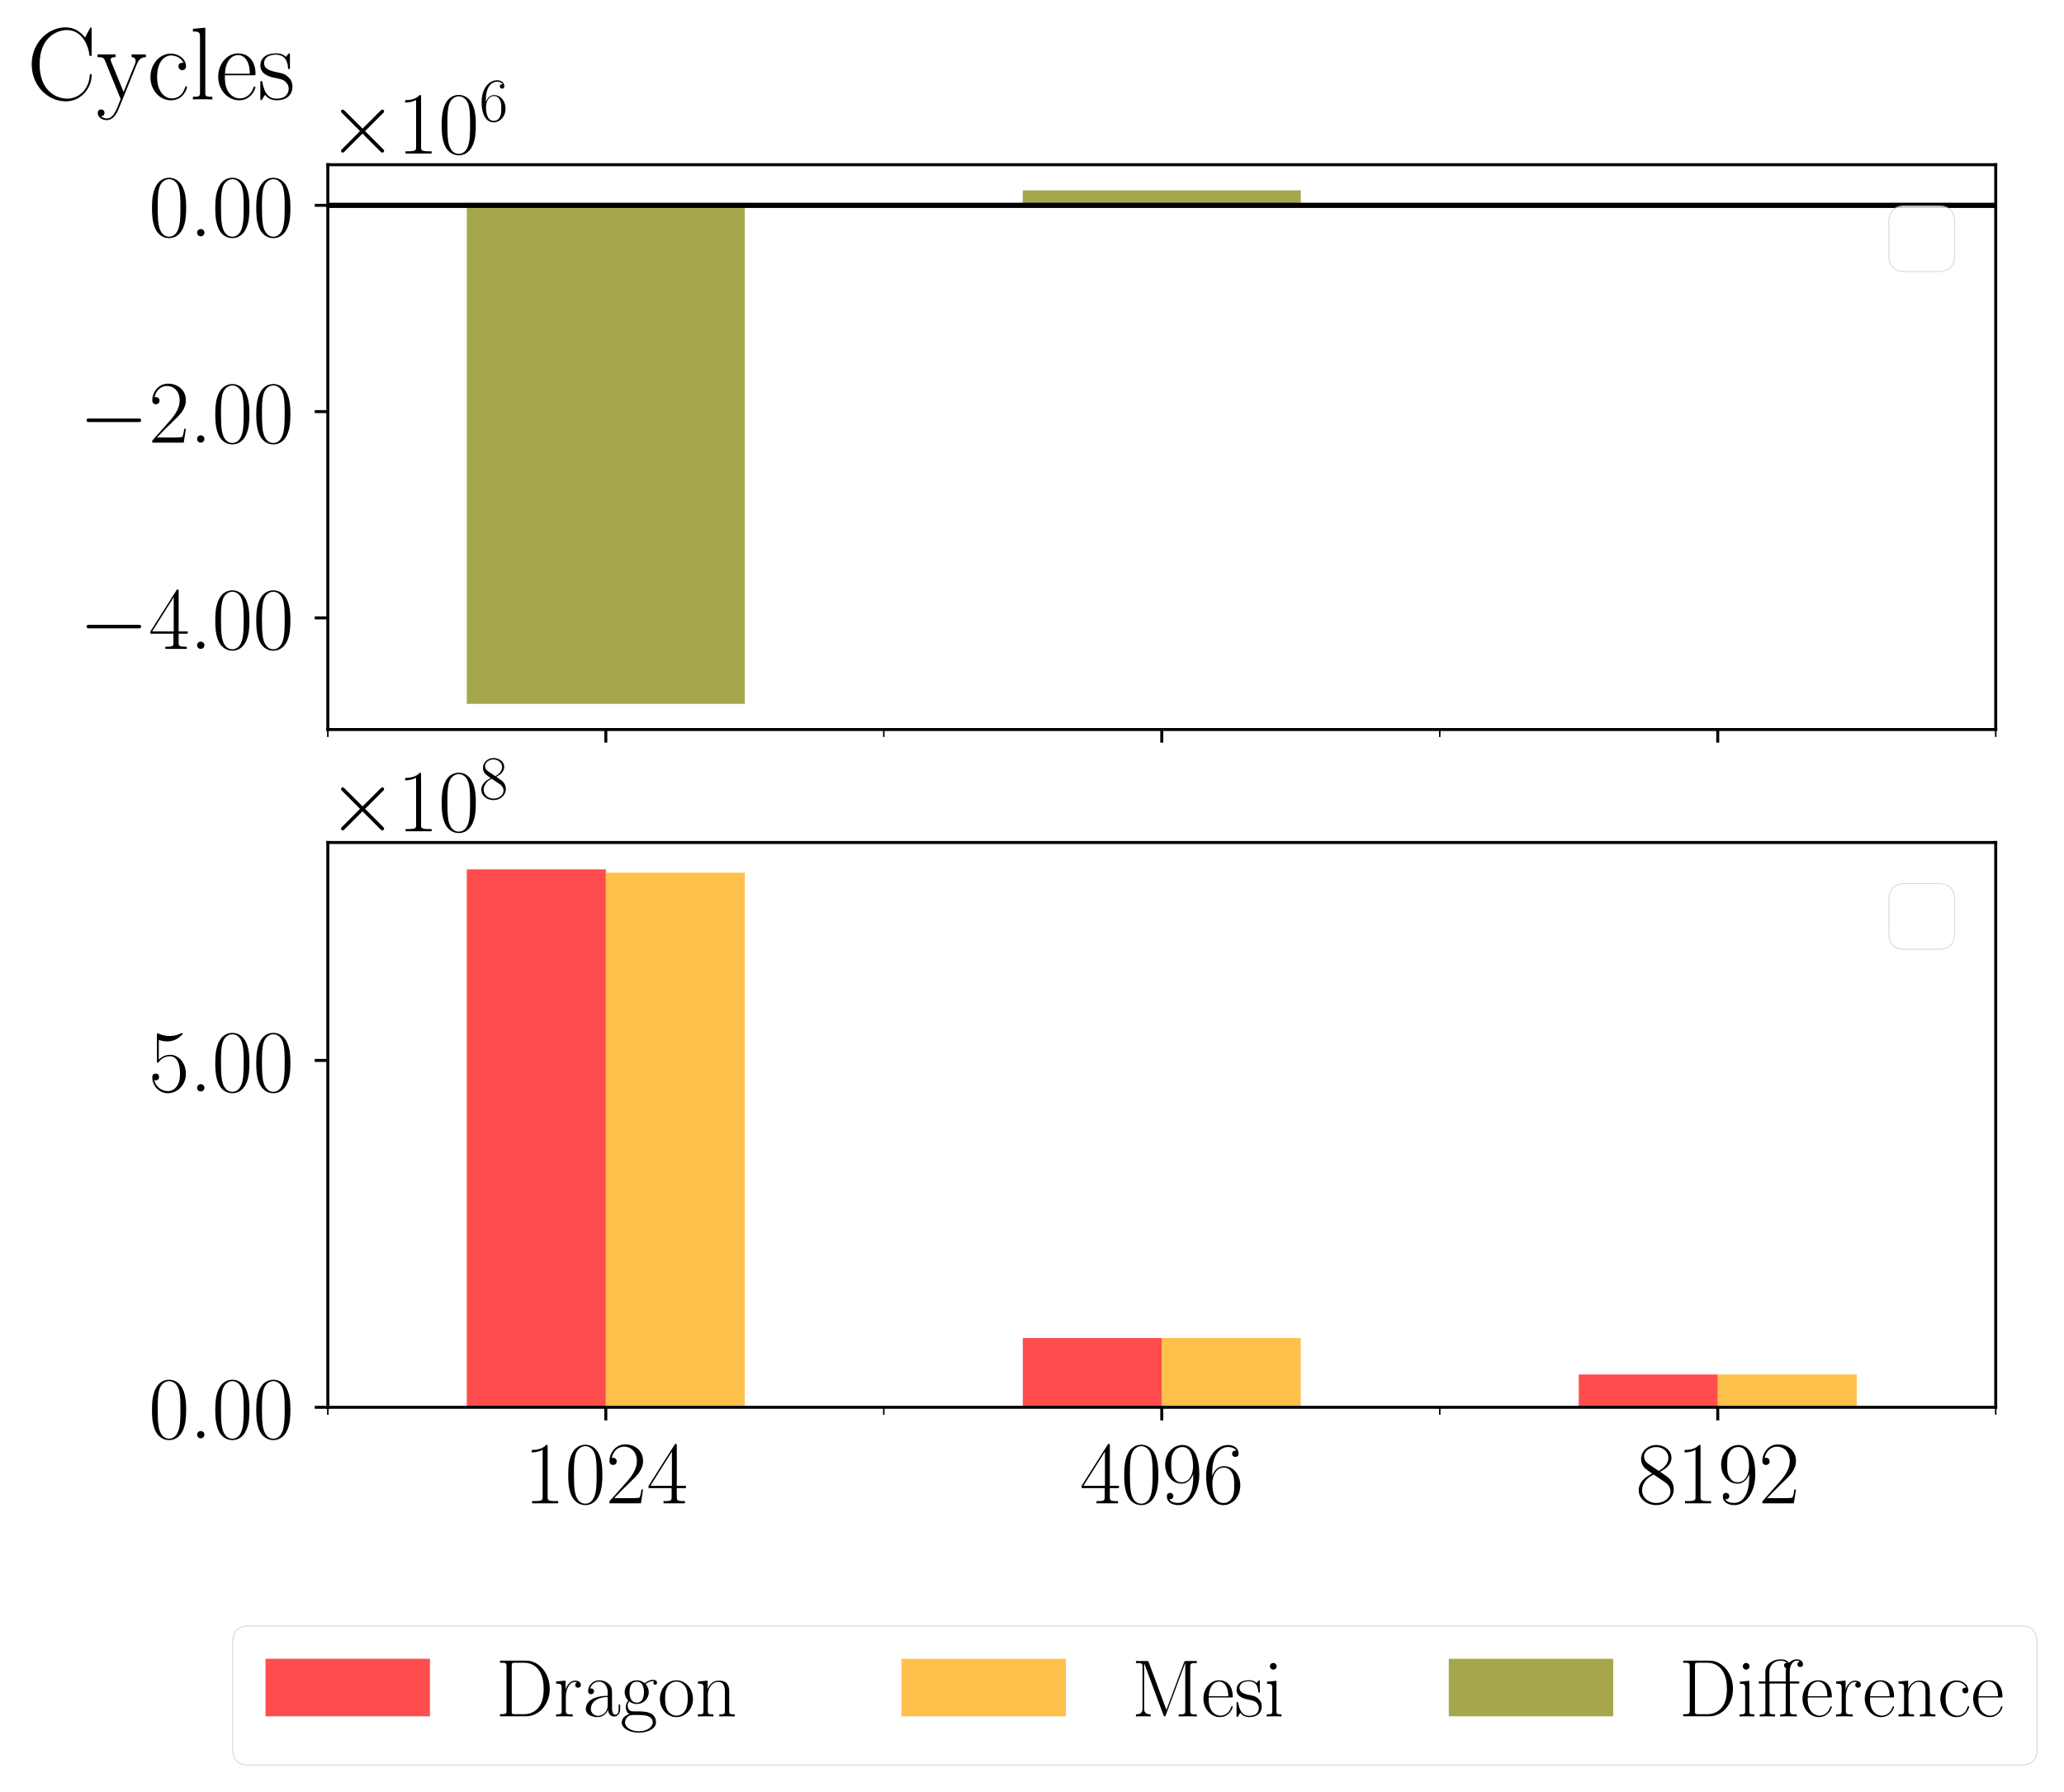
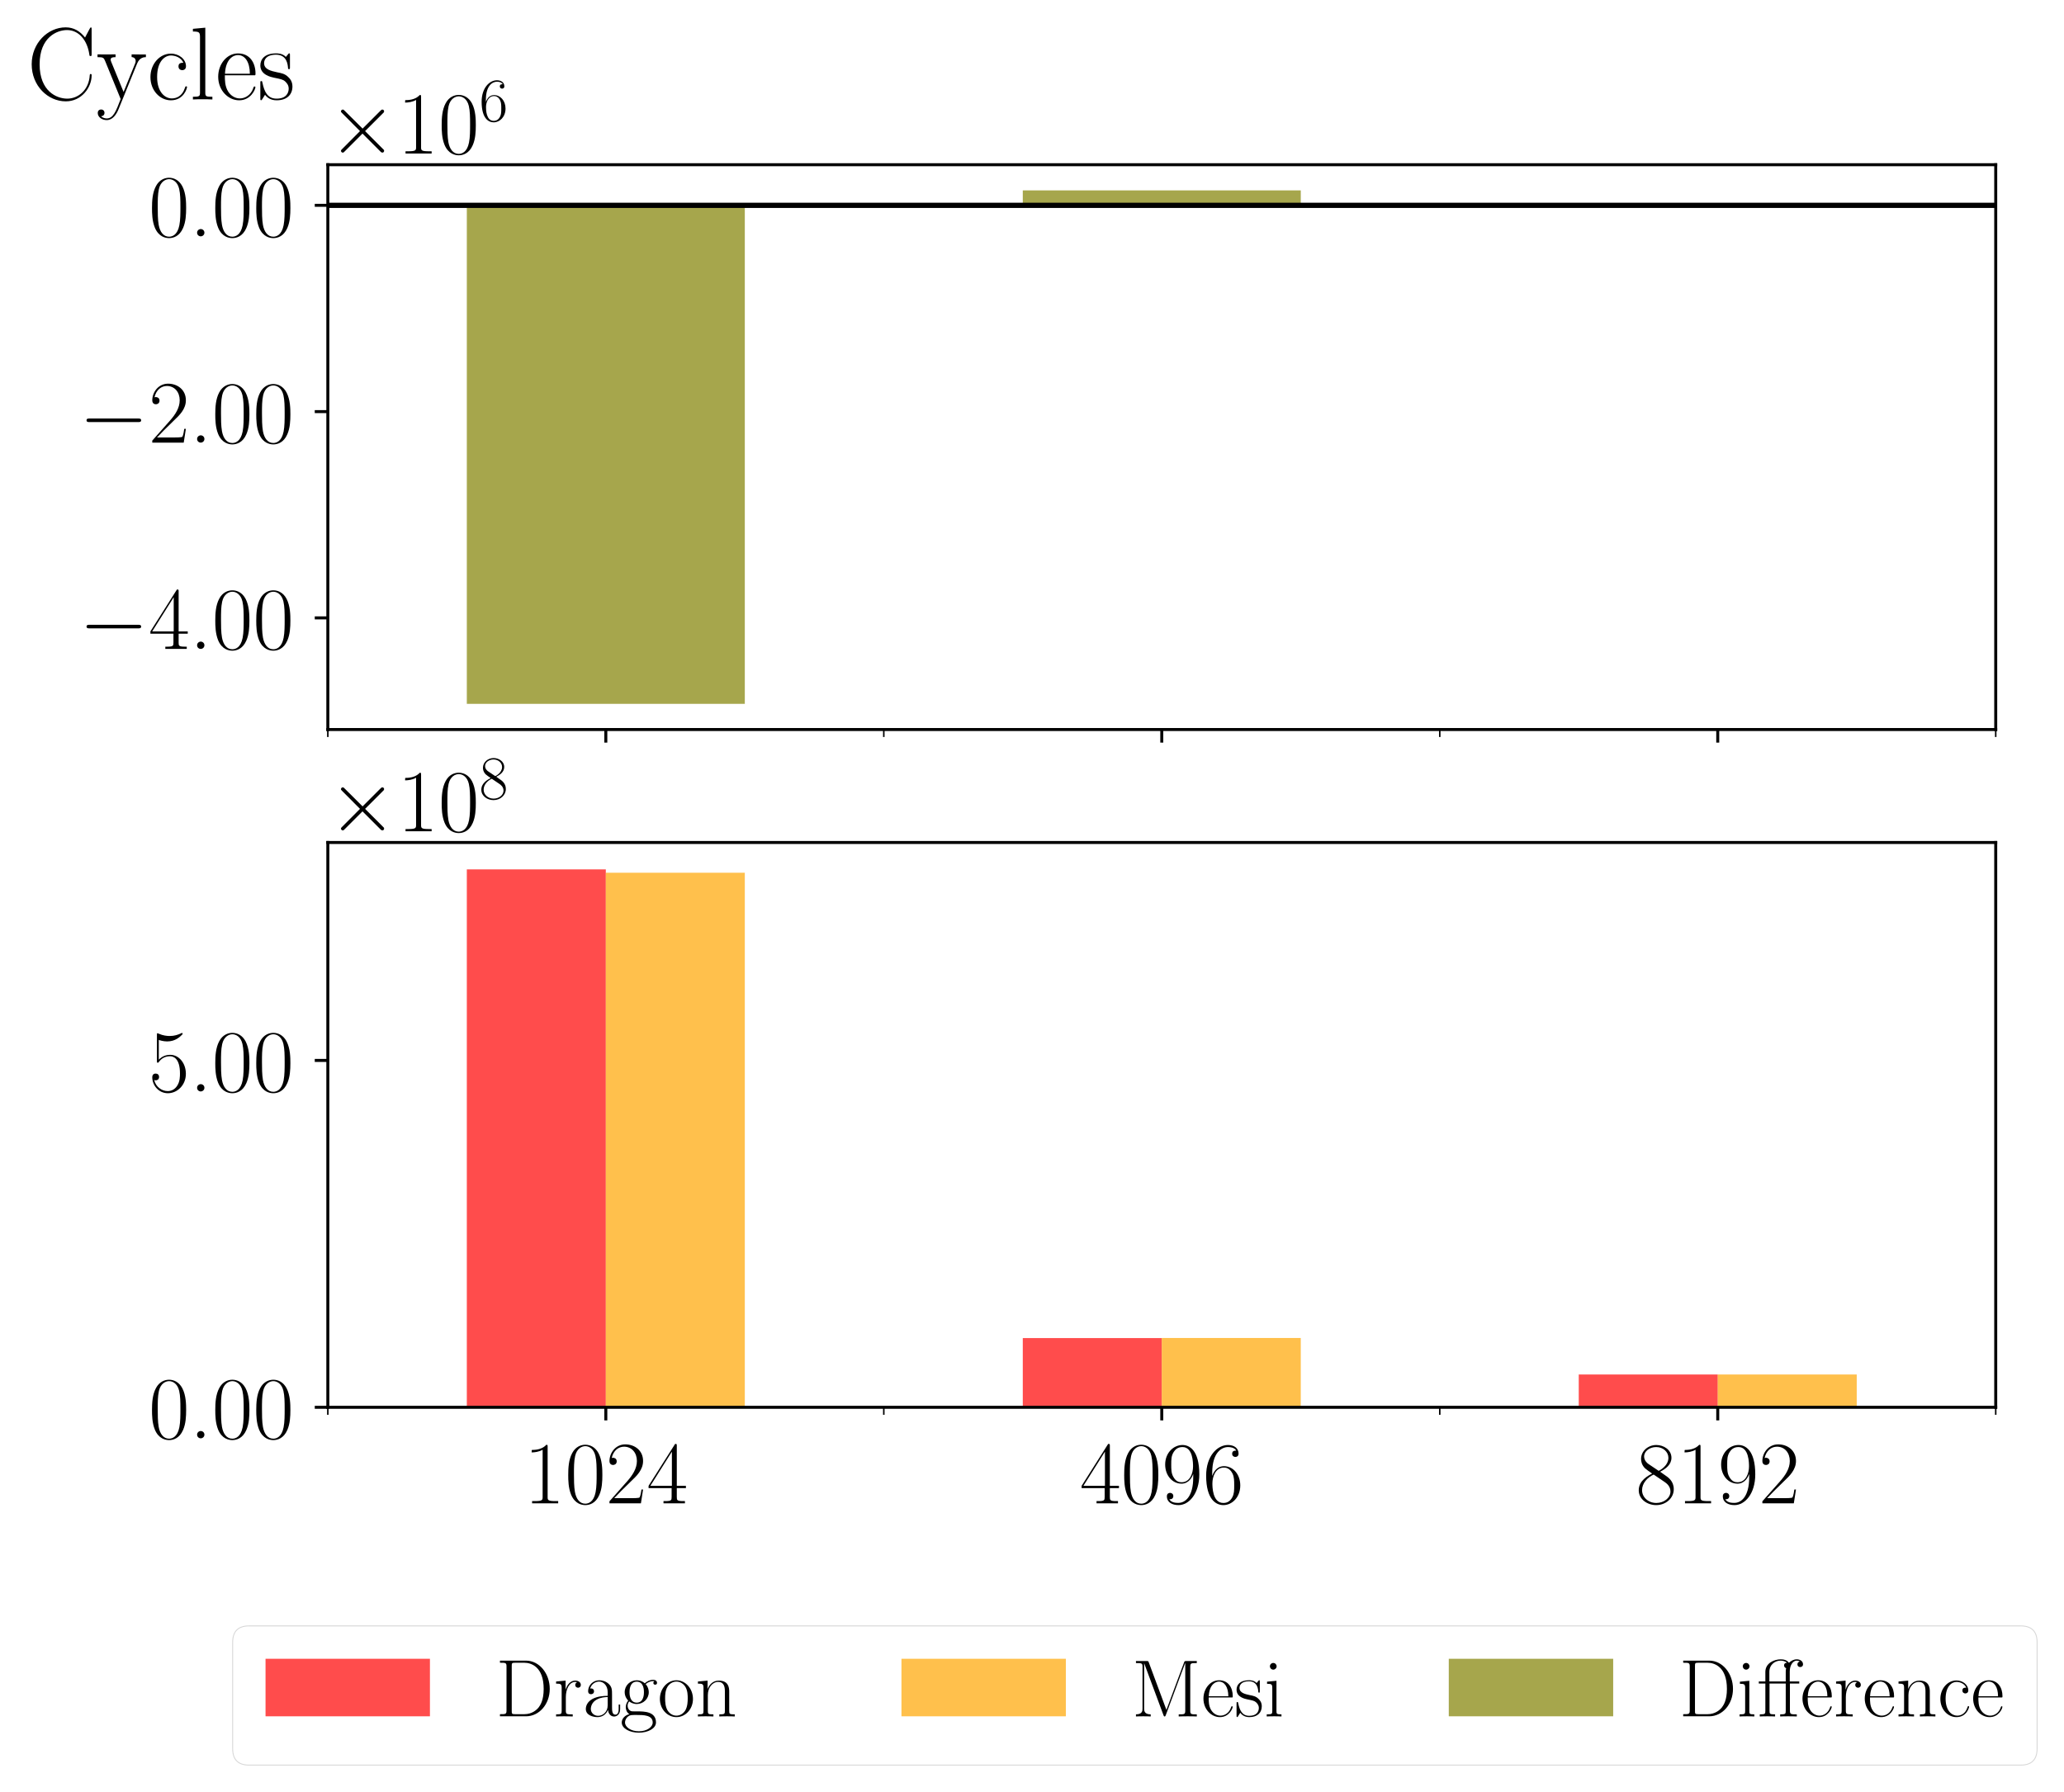
<svg xmlns="http://www.w3.org/2000/svg" xmlns:xlink="http://www.w3.org/1999/xlink" width="552.416pt" height="479.717pt" viewBox="0 0 552.416 479.717" version="1.1">
  <defs>
    <style type="text/css">*{stroke-linejoin: round; stroke-linecap: butt}</style>
  </defs>
  <g id="figure_1">
    <g id="patch_1">
      <path d="M 0 479.717  L 552.416 479.717  L 552.416 0  L 0 0  z " style="fill: #ffffff" />
    </g>
    <g id="axes_1">
      <g id="patch_2">
        <path d="M 87.743 195.294  L 534.143 195.294  L 534.143 44.094  L 87.743 44.094  z " style="fill: #ffffff" />
      </g>
      <g id="patch_3">
-         <path d="M 124.943 54.964  L 199.343 54.964  L 199.343 188.421  L 124.943 188.421  z " clip-path="url(#p8223599c73)" style="fill: #808000; opacity: 0.7" />
+         <path d="M 124.943 54.964  L 199.343 54.964  L 199.343 188.421  L 124.943 188.421  z " clip-path="url(#p6f00e08d70)" style="fill: #808000; opacity: 0.7" />
      </g>
      <g id="patch_4">
-         <path d="M 273.743 54.964  L 348.143 54.964  L 348.143 50.966  L 273.743 50.966  z " clip-path="url(#p8223599c73)" style="fill: #808000; opacity: 0.7" />
+         <path d="M 273.743 54.964  L 348.143 54.964  L 348.143 50.966  L 273.743 50.966  z " clip-path="url(#p6f00e08d70)" style="fill: #808000; opacity: 0.7" />
      </g>
      <g id="patch_5">
-         <path d="M 422.543 54.964  L 496.943 54.964  L 496.943 55.117  L 422.543 55.117  z " clip-path="url(#p8223599c73)" style="fill: #808000; opacity: 0.7" />
+         <path d="M 422.543 54.964  L 496.943 54.964  L 496.943 55.117  L 422.543 55.117  z " clip-path="url(#p6f00e08d70)" style="fill: #808000; opacity: 0.7" />
      </g>
      <g id="matplotlib.axis_1">
        <g id="xtick_1">
          <g id="line2d_1">
            <defs>
-               <path id="m3041c47180" d="M 0 0  L 0 3.5  " style="stroke: #000000; stroke-width: 0.8" />
+               <path id="me4ddd96615" d="M 0 0  L 0 3.5  " style="stroke: #000000; stroke-width: 0.8" />
            </defs>
            <g>
-               <use xlink:href="#m3041c47180" x="162.143" y="195.294" style="stroke: #000000; stroke-width: 0.8" />
+               <use xlink:href="#me4ddd96615" x="162.143" y="195.294" style="stroke: #000000; stroke-width: 0.8" />
            </g>
          </g>
        </g>
        <g id="xtick_2">
          <g id="line2d_2">
            <g>
-               <use xlink:href="#m3041c47180" x="310.943" y="195.294" style="stroke: #000000; stroke-width: 0.8" />
+               <use xlink:href="#me4ddd96615" x="310.943" y="195.294" style="stroke: #000000; stroke-width: 0.8" />
            </g>
          </g>
        </g>
        <g id="xtick_3">
          <g id="line2d_3">
            <g>
-               <use xlink:href="#m3041c47180" x="459.743" y="195.294" style="stroke: #000000; stroke-width: 0.8" />
+               <use xlink:href="#me4ddd96615" x="459.743" y="195.294" style="stroke: #000000; stroke-width: 0.8" />
            </g>
          </g>
        </g>
        <g id="xtick_4">
          <g id="line2d_4">
            <defs>
-               <path id="mb3e1fb5944" d="M 0 0  L 0 2  " style="stroke: #000000; stroke-width: 0.4" />
+               <path id="ma20919bba3" d="M 0 0  L 0 2  " style="stroke: #000000; stroke-width: 0.4" />
            </defs>
            <g>
-               <use xlink:href="#mb3e1fb5944" x="87.743" y="195.294" style="stroke: #000000; stroke-width: 0.4" />
+               <use xlink:href="#ma20919bba3" x="87.743" y="195.294" style="stroke: #000000; stroke-width: 0.4" />
            </g>
          </g>
        </g>
        <g id="xtick_5">
          <g id="line2d_5">
            <g>
-               <use xlink:href="#mb3e1fb5944" x="236.543" y="195.294" style="stroke: #000000; stroke-width: 0.4" />
+               <use xlink:href="#ma20919bba3" x="236.543" y="195.294" style="stroke: #000000; stroke-width: 0.4" />
            </g>
          </g>
        </g>
        <g id="xtick_6">
          <g id="line2d_6">
            <g>
-               <use xlink:href="#mb3e1fb5944" x="385.343" y="195.294" style="stroke: #000000; stroke-width: 0.4" />
+               <use xlink:href="#ma20919bba3" x="385.343" y="195.294" style="stroke: #000000; stroke-width: 0.4" />
            </g>
          </g>
        </g>
        <g id="xtick_7">
          <g id="line2d_7">
            <g>
-               <use xlink:href="#mb3e1fb5944" x="534.143" y="195.294" style="stroke: #000000; stroke-width: 0.4" />
+               <use xlink:href="#ma20919bba3" x="534.143" y="195.294" style="stroke: #000000; stroke-width: 0.4" />
            </g>
          </g>
        </g>
      </g>
      <g id="matplotlib.axis_2">
        <g id="ytick_1">
          <g id="line2d_8">
            <defs>
-               <path id="m52b82f0188" d="M 0 0  L -3.5 0  " style="stroke: #000000; stroke-width: 0.8" />
+               <path id="m682f1c657f" d="M 0 0  L -3.5 0  " style="stroke: #000000; stroke-width: 0.8" />
            </defs>
            <g>
-               <use xlink:href="#m52b82f0188" x="87.743" y="165.41" style="stroke: #000000; stroke-width: 0.8" />
+               <use xlink:href="#m682f1c657f" x="87.743" y="165.41" style="stroke: #000000; stroke-width: 0.8" />
            </g>
          </g>
          <g id="text_1">
            <g transform="translate(21.17931 173.7125)scale(0.24 -0.24)">
              <defs>
                <path id="CMSY10-0" d="M 4218 1472  C 4326 1472 4442 1472 4442 1600  C 4442 1728 4326 1728 4218 1728  L 755 1728  C 646 1728 531 1728 531 1600  C 531 1472 646 1472 755 1472  L 4218 1472  z " transform="scale(0.015625)" />
                <path id="CMR17-34" d="M 2150 4122  C 2150 4256 2144 4256 2029 4256  L 128 1254  L 128 1088  L 1779 1088  L 1779 457  C 1779 224 1766 160 1318 160  L 1197 160  L 1197 0  C 1402 0 1747 0 1965 0  C 2182 0 2528 0 2733 0  L 2733 160  L 2611 160  C 2163 160 2150 224 2150 457  L 2150 1088  L 2803 1088  L 2803 1254  L 2150 1254  L 2150 4122  z M 1798 3703  L 1798 1254  L 256 1254  L 1798 3703  z " transform="scale(0.015625)" />
                <path id="CMR17-2e" d="M 1062 261  C 1062 420 934 522 800 522  C 672 522 538 420 538 261  C 538 102 666 0 800 0  C 928 0 1062 102 1062 261  z " transform="scale(0.015625)" />
                <path id="CMR17-30" d="M 2688 2025  C 2688 2416 2682 3080 2413 3591  C 2176 4039 1798 4198 1466 4198  C 1158 4198 768 4058 525 3597  C 269 3118 243 2524 243 2025  C 243 1661 250 1106 448 619  C 723 -39 1216 -128 1466 -128  C 1760 -128 2208 -7 2470 600  C 2662 1042 2688 1559 2688 2025  z M 1466 -26  C 1056 -26 813 325 723 812  C 653 1188 653 1738 653 2096  C 653 2588 653 2997 736 3387  C 858 3929 1216 4096 1466 4096  C 1728 4096 2067 3923 2189 3400  C 2272 3036 2278 2607 2278 2096  C 2278 1680 2278 1169 2202 792  C 2067 95 1690 -26 1466 -26  z " transform="scale(0.015625)" />
              </defs>
              <use xlink:href="#CMSY10-0" transform="scale(0.996264)" />
              <use xlink:href="#CMR17-34" transform="translate(77.48747 0)scale(0.996264)" />
              <use xlink:href="#CMR17-2e" transform="translate(123.1779 0)scale(0.996264)" />
              <use xlink:href="#CMR17-30" transform="translate(148.049 0)scale(0.996264)" />
              <use xlink:href="#CMR17-30" transform="translate(193.7395 0)scale(0.996264)" />
            </g>
          </g>
        </g>
        <g id="ytick_2">
          <g id="line2d_9">
            <g>
-               <use xlink:href="#m52b82f0188" x="87.743" y="110.187" style="stroke: #000000; stroke-width: 0.8" />
+               <use xlink:href="#m682f1c657f" x="87.743" y="110.187" style="stroke: #000000; stroke-width: 0.8" />
            </g>
          </g>
          <g id="text_2">
            <g transform="translate(21.17931 118.4894)scale(0.24 -0.24)">
              <defs>
                <path id="CMR17-32" d="M 2669 989  L 2554 989  C 2490 536 2438 459 2413 420  C 2381 369 1920 369 1830 369  L 602 369  C 832 619 1280 1072 1824 1597  C 2214 1967 2669 2402 2669 3035  C 2669 3790 2067 4224 1395 4224  C 691 4224 262 3604 262 3030  C 262 2780 448 2748 525 2748  C 589 2748 781 2787 781 3010  C 781 3207 614 3264 525 3264  C 486 3264 448 3258 422 3245  C 544 3790 915 4058 1306 4058  C 1862 4058 2227 3617 2227 3035  C 2227 2479 1901 2000 1536 1584  L 262 146  L 262 0  L 2515 0  L 2669 989  z " transform="scale(0.015625)" />
              </defs>
              <use xlink:href="#CMSY10-0" transform="scale(0.996264)" />
              <use xlink:href="#CMR17-32" transform="translate(77.48747 0)scale(0.996264)" />
              <use xlink:href="#CMR17-2e" transform="translate(123.1779 0)scale(0.996264)" />
              <use xlink:href="#CMR17-30" transform="translate(148.049 0)scale(0.996264)" />
              <use xlink:href="#CMR17-30" transform="translate(193.7395 0)scale(0.996264)" />
            </g>
          </g>
        </g>
        <g id="ytick_3">
          <g id="line2d_10">
            <g>
-               <use xlink:href="#m52b82f0188" x="87.743" y="54.964" style="stroke: #000000; stroke-width: 0.8" />
+               <use xlink:href="#m682f1c657f" x="87.743" y="54.964" style="stroke: #000000; stroke-width: 0.8" />
            </g>
          </g>
          <g id="text_3">
            <g transform="translate(39.77631 63.26627)scale(0.24 -0.24)">
              <use xlink:href="#CMR17-30" transform="scale(0.996264)" />
              <use xlink:href="#CMR17-2e" transform="translate(45.69048 0)scale(0.996264)" />
              <use xlink:href="#CMR17-30" transform="translate(70.56154 0)scale(0.996264)" />
              <use xlink:href="#CMR17-30" transform="translate(116.252 0)scale(0.996264)" />
            </g>
          </g>
        </g>
        <g id="text_4">
          <g transform="translate(7.2 26.5718)scale(0.28 -0.28)">
            <defs>
              <path id="CMR17-43" d="M 3974 4289  C 3974 4403 3968 4410 3930 4410  C 3904 4410 3898 4403 3853 4327  L 3571 3792  C 3258 4187 2874 4416 2381 4416  C 1286 4416 294 3456 294 2148  C 294 826 1286 -128 2387 -128  C 3366 -128 3974 730 3974 1461  C 3974 1524 3974 1550 3917 1550  C 3866 1550 3866 1531 3859 1474  C 3808 585 3168 38 2477 38  C 1824 38 781 495 781 2147  C 781 3805 1843 4250 2464 4250  C 3187 4250 3712 3628 3834 2745  C 3846 2668 3846 2655 3904 2655  C 3974 2655 3974 2668 3974 2783  L 3974 4289  z " transform="scale(0.015625)" />
              <path id="CMR17-79" d="M 2496 2197  C 2656 2586 2944 2586 3034 2586  L 3034 2752  C 2912 2752 2752 2752 2630 2752  C 2496 2752 2285 2752 2157 2758  L 2157 2592  C 2400 2573 2406 2394 2406 2343  C 2406 2280 2394 2248 2362 2171  L 1664 449  L 902 2306  C 870 2382 870 2426 870 2433  C 870 2573 1018 2586 1171 2586  L 1171 2758  C 1018 2752 742 2752 582 2752  C 410 2752 205 2752 64 2758  L 64 2586  C 410 2586 448 2554 531 2350  L 1485 15  C 1197 -738 1030 -1178 627 -1178  C 557 -1178 397 -1159 282 -1044  C 429 -1031 493 -942 493 -833  C 493 -725 416 -629 288 -629  C 147 -629 77 -725 77 -840  C 77 -1095 339 -1280 627 -1280  C 998 -1280 1229 -922 1357 -604  L 2496 2197  z " transform="scale(0.015625)" />
              <path id="CMR17-63" d="M 2234 2240  C 2112 2240 1933 2240 1933 2017  C 1933 1838 2080 1787 2163 1787  C 2208 1787 2394 1807 2394 2024  C 2394 2467 1958 2803 1466 2803  C 787 2803 211 2178 211 1363  C 211 516 813 -64 1466 -64  C 2259 -64 2458 677 2458 748  C 2458 774 2451 793 2406 793  C 2362 793 2355 787 2330 703  C 2163 180 1798 51 1523 51  C 1114 51 621 427 621 1369  C 621 2338 1094 2688 1472 2688  C 1722 2688 2093 2573 2234 2240  z " transform="scale(0.015625)" />
              <path id="CMR17-6c" d="M 979 4396  L 218 4326  L 218 4160  C 595 4160 653 4122 653 3817  L 653 426  C 653 184 627 153 218 153  L 218 -13  C 371 0 653 0 813 0  C 979 0 1261 0 1414 -13  L 1414 153  C 1005 153 979 178 979 426  L 979 4396  z " transform="scale(0.015625)" />
              <path id="CMR17-65" d="M 2438 1472  C 2464 1498 2464 1511 2464 1576  C 2464 2238 2118 2816 1389 2816  C 710 2816 173 2169 173 1383  C 173 551 781 -64 1459 -64  C 2176 -64 2458 607 2458 740  C 2458 784 2419 784 2406 784  C 2362 784 2355 771 2330 696  C 2189 265 1837 51 1504 51  C 1229 51 954 203 781 480  C 582 803 582 1176 582 1472  L 2438 1472  z M 589 1568  C 634 2505 1126 2714 1382 2714  C 1818 2714 2112 2297 2118 1568  L 589 1568  z " transform="scale(0.015625)" />
              <path id="CMR17-73" d="M 1978 2697  C 1978 2813 1971 2819 1933 2819  C 1907 2819 1901 2813 1824 2717  C 1805 2691 1747 2626 1728 2601  C 1523 2819 1235 2819 1126 2819  C 416 2819 160 2447 160 2076  C 160 1498 813 1365 998 1325  C 1402 1243 1542 1217 1677 1101  C 1760 1025 1901 884 1901 654  C 1901 384 1747 38 1158 38  C 602 38 403 460 288 1021  C 269 1110 269 1117 218 1117  C 166 1117 160 1110 160 983  L 160 63  C 160 -51 166 -58 205 -58  C 237 -58 243 -51 275 0  C 314 57 410 211 448 276  C 576 103 800 -64 1158 -64  C 1792 -64 2131 283 2131 784  C 2131 1112 1958 1285 1875 1362  C 1683 1561 1459 1606 1190 1657  C 838 1735 390 1825 390 2217  C 390 2383 480 2737 1126 2737  C 1811 2737 1850 2094 1862 1888  C 1869 1856 1901 1849 1920 1849  C 1978 1849 1978 1869 1978 1978  L 1978 2697  z " transform="scale(0.015625)" />
            </defs>
            <use xlink:href="#CMR17-43" transform="scale(0.996264)" />
            <use xlink:href="#CMR17-79" transform="translate(66.50988 0)scale(0.996264)" />
            <use xlink:href="#CMR17-63" transform="translate(114.8028 0)scale(0.996264)" />
            <use xlink:href="#CMR17-6c" transform="translate(155.2885 0)scale(0.996264)" />
            <use xlink:href="#CMR17-65" transform="translate(180.1595 0)scale(0.996264)" />
            <use xlink:href="#CMR17-73" transform="translate(220.6452 0)scale(0.996264)" />
          </g>
        </g>
        <g id="text_5">
          <g transform="translate(87.7425 41.09368)scale(0.24 -0.24)">
            <defs>
              <path id="CMSY10-2" d="M 2490 1785  L 1210 3059  C 1133 3136 1120 3148 1069 3148  C 1005 3148 941 3091 941 3020  C 941 2976 954 2963 1024 2892  L 2304 1606  L 1024 320  C 954 249 941 236 941 192  C 941 121 1005 64 1069 64  C 1120 64 1133 76 1210 153  L 2483 1427  L 3808 102  C 3821 96 3866 64 3904 64  C 3981 64 4032 121 4032 192  C 4032 204 4032 230 4013 262  C 4006 275 2989 1280 2669 1606  L 3840 2777  C 3872 2816 3968 2899 4000 2937  C 4006 2950 4032 2976 4032 3020  C 4032 3091 3981 3148 3904 3148  C 3853 3148 3827 3123 3757 3052  L 2490 1785  z " transform="scale(0.015625)" />
              <path id="CMR17-31" d="M 1702 4058  C 1702 4192 1696 4192 1606 4192  C 1357 3916 979 3827 621 3827  C 602 3827 570 3827 563 3808  C 557 3795 557 3782 557 3648  C 755 3648 1088 3686 1344 3839  L 1344 461  C 1344 236 1331 160 781 160  L 589 160  L 589 0  C 896 0 1216 0 1523 0  C 1830 0 2150 0 2458 0  L 2458 160  L 2266 160  C 1715 160 1702 230 1702 458  L 1702 4058  z " transform="scale(0.015625)" />
              <path id="CMR17-36" d="M 678 2176  C 678 3690 1395 4032 1811 4032  C 1946 4032 2272 4009 2400 3776  C 2298 3776 2106 3776 2106 3553  C 2106 3381 2246 3323 2336 3323  C 2394 3323 2566 3348 2566 3560  C 2566 3954 2246 4179 1805 4179  C 1043 4179 243 3390 243 1984  C 243 253 966 -128 1478 -128  C 2099 -128 2688 427 2688 1283  C 2688 2081 2170 2662 1517 2662  C 1126 2662 838 2407 678 1960  L 678 2176  z M 1478 25  C 691 25 691 1200 691 1436  C 691 1896 909 2560 1504 2560  C 1613 2560 1926 2560 2138 2120  C 2253 1870 2253 1609 2253 1289  C 2253 944 2253 690 2118 434  C 1978 171 1773 25 1478 25  z " transform="scale(0.015625)" />
            </defs>
            <use xlink:href="#CMSY10-2" transform="scale(0.996264)" />
            <use xlink:href="#CMR17-31" transform="translate(77.48747 0)scale(0.996264)" />
            <use xlink:href="#CMR17-30" transform="translate(123.1779 0)scale(0.996264)" />
            <use xlink:href="#CMR17-36" transform="translate(168.8684 36.15364)scale(0.697382)" />
          </g>
        </g>
      </g>
      <g id="line2d_11">
-         <path d="M 87.743 54.964  L 534.143 54.964  " clip-path="url(#p8223599c73)" style="fill: none; stroke: #000000; stroke-width: 1.4; stroke-linecap: square" />
+         <path d="M 87.743 54.964  L 534.143 54.964  " clip-path="url(#p6f00e08d70)" style="fill: none; stroke: #000000; stroke-width: 1.4; stroke-linecap: square" />
      </g>
      <g id="patch_6">
        <path d="M 87.743 195.294  L 87.743 44.094  " style="fill: none; stroke: #000000; stroke-width: 0.8; stroke-linejoin: miter; stroke-linecap: square" />
      </g>
      <g id="patch_7">
        <path d="M 534.143 195.294  L 534.143 44.094  " style="fill: none; stroke: #000000; stroke-width: 0.8; stroke-linejoin: miter; stroke-linecap: square" />
      </g>
      <g id="patch_8">
        <path d="M 87.743 195.294  L 534.143 195.294  " style="fill: none; stroke: #000000; stroke-width: 0.8; stroke-linejoin: miter; stroke-linecap: square" />
      </g>
      <g id="patch_9">
        <path d="M 87.743 44.094  L 534.143 44.094  " style="fill: none; stroke: #000000; stroke-width: 0.8; stroke-linejoin: miter; stroke-linecap: square" />
      </g>
-       <g id="legend_1">
-         <g id="patch_10">
-           <path d="M 509.943 72.694  L 518.743 72.694  Q 523.143 72.694 523.143 68.294  L 523.143 59.494  Q 523.143 55.094 518.743 55.094  L 509.943 55.094  Q 505.543 55.094 505.543 59.494  L 505.543 68.294  Q 505.543 72.694 509.943 72.694  z " style="fill: #ffffff; opacity: 0.8; stroke: #cccccc; stroke-width: 0.24; stroke-linejoin: miter" />
-         </g>
-       </g>
    </g>
    <g id="axes_2">
+       <g id="patch_10">
+         <path d="M 87.743 376.734  L 534.143 376.734  L 534.143 225.534  L 87.743 225.534  z " style="fill: #ffffff" />
+       </g>
      <g id="patch_11">
-         <path d="M 87.743 376.734  L 534.143 376.734  L 534.143 225.534  L 87.743 225.534  z " style="fill: #ffffff" />
+         <path d="M 124.943 376.734  L 162.143 376.734  L 162.143 232.734  L 124.943 232.734  z " clip-path="url(#paaf66110a7)" style="fill: #ff0000; opacity: 0.7" />
      </g>
      <g id="patch_12">
-         <path d="M 124.943 376.734  L 162.143 376.734  L 162.143 232.734  L 124.943 232.734  z " clip-path="url(#p48bf377560)" style="fill: #ff0000; opacity: 0.7" />
+         <path d="M 273.743 376.734  L 310.943 376.734  L 310.943 358.203  L 273.743 358.203  z " clip-path="url(#paaf66110a7)" style="fill: #ff0000; opacity: 0.7" />
      </g>
      <g id="patch_13">
-         <path d="M 273.743 376.734  L 310.943 376.734  L 310.943 358.203  L 273.743 358.203  z " clip-path="url(#p48bf377560)" style="fill: #ff0000; opacity: 0.7" />
+         <path d="M 422.543 376.734  L 459.743 376.734  L 459.743 367.951  L 422.543 367.951  z " clip-path="url(#paaf66110a7)" style="fill: #ff0000; opacity: 0.7" />
      </g>
      <g id="patch_14">
-         <path d="M 422.543 376.734  L 459.743 376.734  L 459.743 367.951  L 422.543 367.951  z " clip-path="url(#p48bf377560)" style="fill: #ff0000; opacity: 0.7" />
+         <path d="M 162.143 376.734  L 199.343 376.734  L 199.343 233.631  L 162.143 233.631  z " clip-path="url(#paaf66110a7)" style="fill: #ffa500; opacity: 0.7" />
      </g>
      <g id="patch_15">
-         <path d="M 162.143 376.734  L 199.343 376.734  L 199.343 233.631  L 162.143 233.631  z " clip-path="url(#p48bf377560)" style="fill: #ffa500; opacity: 0.7" />
+         <path d="M 310.943 376.734  L 348.143 376.734  L 348.143 358.176  L 310.943 358.176  z " clip-path="url(#paaf66110a7)" style="fill: #ffa500; opacity: 0.7" />
      </g>
      <g id="patch_16">
-         <path d="M 310.943 376.734  L 348.143 376.734  L 348.143 358.176  L 310.943 358.176  z " clip-path="url(#p48bf377560)" style="fill: #ffa500; opacity: 0.7" />
-       </g>
-       <g id="patch_17">
-         <path d="M 459.743 376.734  L 496.943 376.734  L 496.943 367.952  L 459.743 367.952  z " clip-path="url(#p48bf377560)" style="fill: #ffa500; opacity: 0.7" />
+         <path d="M 459.743 376.734  L 496.943 376.734  L 496.943 367.952  L 459.743 367.952  z " clip-path="url(#paaf66110a7)" style="fill: #ffa500; opacity: 0.7" />
      </g>
      <g id="matplotlib.axis_3">
        <g id="xtick_8">
          <g id="line2d_12">
            <g>
-               <use xlink:href="#m3041c47180" x="162.143" y="376.734" style="stroke: #000000; stroke-width: 0.8" />
+               <use xlink:href="#me4ddd96615" x="162.143" y="376.734" style="stroke: #000000; stroke-width: 0.8" />
            </g>
          </g>
          <g id="text_6">
            <g transform="translate(140.2111 402.4381)scale(0.24 -0.24)">
              <use xlink:href="#CMR17-31" transform="scale(0.996264)" />
              <use xlink:href="#CMR17-30" transform="translate(45.69048 0)scale(0.996264)" />
              <use xlink:href="#CMR17-32" transform="translate(91.38095 0)scale(0.996264)" />
              <use xlink:href="#CMR17-34" transform="translate(137.0714 0)scale(0.996264)" />
            </g>
          </g>
        </g>
        <g id="xtick_9">
          <g id="line2d_13">
            <g>
-               <use xlink:href="#m3041c47180" x="310.943" y="376.734" style="stroke: #000000; stroke-width: 0.8" />
+               <use xlink:href="#me4ddd96615" x="310.943" y="376.734" style="stroke: #000000; stroke-width: 0.8" />
            </g>
          </g>
          <g id="text_7">
            <g transform="translate(289.0111 402.4381)scale(0.24 -0.24)">
              <defs>
                <path id="CMR17-39" d="M 2253 1864  C 2253 464 1670 31 1190 31  C 1043 31 685 31 538 294  C 704 268 826 357 826 518  C 826 692 685 749 595 749  C 538 749 365 723 365 506  C 365 71 742 -128 1203 -128  C 1939 -128 2688 674 2688 2073  C 2688 3817 1971 4179 1485 4179  C 851 4179 243 3628 243 2778  C 243 1991 762 1408 1414 1408  C 1952 1408 2189 1903 2253 2112  L 2253 1864  z M 1427 1510  C 1254 1510 1011 1542 813 1922  C 678 2169 678 2461 678 2771  C 678 3146 678 3405 858 3684  C 947 3817 1114 4032 1485 4032  C 2240 4032 2240 2885 2240 2632  C 2240 2182 2035 1510 1427 1510  z " transform="scale(0.015625)" />
              </defs>
              <use xlink:href="#CMR17-34" transform="scale(0.996264)" />
              <use xlink:href="#CMR17-30" transform="translate(45.69048 0)scale(0.996264)" />
              <use xlink:href="#CMR17-39" transform="translate(91.38095 0)scale(0.996264)" />
              <use xlink:href="#CMR17-36" transform="translate(137.0714 0)scale(0.996264)" />
            </g>
          </g>
        </g>
        <g id="xtick_10">
          <g id="line2d_14">
            <g>
-               <use xlink:href="#m3041c47180" x="459.743" y="376.734" style="stroke: #000000; stroke-width: 0.8" />
+               <use xlink:href="#me4ddd96615" x="459.743" y="376.734" style="stroke: #000000; stroke-width: 0.8" />
            </g>
          </g>
          <g id="text_8">
            <g transform="translate(437.8111 402.4381)scale(0.24 -0.24)">
              <defs>
                <path id="CMR17-38" d="M 1741 2264  C 2144 2467 2554 2773 2554 3263  C 2554 3841 1990 4179 1472 4179  C 890 4179 378 3759 378 3180  C 378 3021 416 2747 666 2505  C 730 2442 998 2251 1171 2130  C 883 1983 211 1634 211 934  C 211 279 838 -128 1459 -128  C 2144 -128 2720 362 2720 1010  C 2720 1590 2330 1857 2074 2029  L 1741 2264  z M 902 2822  C 851 2854 595 3051 595 3351  C 595 3739 998 4032 1459 4032  C 1965 4032 2336 3676 2336 3262  C 2336 2669 1670 2331 1638 2331  C 1632 2331 1626 2331 1574 2370  L 902 2822  z M 2080 1519  C 2176 1449 2483 1240 2483 851  C 2483 381 2010 25 1472 25  C 890 25 448 438 448 940  C 448 1443 838 1862 1280 2060  L 2080 1519  z " transform="scale(0.015625)" />
              </defs>
              <use xlink:href="#CMR17-38" transform="scale(0.996264)" />
              <use xlink:href="#CMR17-31" transform="translate(45.69048 0)scale(0.996264)" />
              <use xlink:href="#CMR17-39" transform="translate(91.38095 0)scale(0.996264)" />
              <use xlink:href="#CMR17-32" transform="translate(137.0714 0)scale(0.996264)" />
            </g>
          </g>
        </g>
        <g id="xtick_11">
          <g id="line2d_15">
            <g>
-               <use xlink:href="#mb3e1fb5944" x="87.743" y="376.734" style="stroke: #000000; stroke-width: 0.4" />
+               <use xlink:href="#ma20919bba3" x="87.743" y="376.734" style="stroke: #000000; stroke-width: 0.4" />
            </g>
          </g>
        </g>
        <g id="xtick_12">
          <g id="line2d_16">
            <g>
-               <use xlink:href="#mb3e1fb5944" x="236.543" y="376.734" style="stroke: #000000; stroke-width: 0.4" />
+               <use xlink:href="#ma20919bba3" x="236.543" y="376.734" style="stroke: #000000; stroke-width: 0.4" />
            </g>
          </g>
        </g>
        <g id="xtick_13">
          <g id="line2d_17">
            <g>
-               <use xlink:href="#mb3e1fb5944" x="385.343" y="376.734" style="stroke: #000000; stroke-width: 0.4" />
+               <use xlink:href="#ma20919bba3" x="385.343" y="376.734" style="stroke: #000000; stroke-width: 0.4" />
            </g>
          </g>
        </g>
        <g id="xtick_14">
          <g id="line2d_18">
            <g>
-               <use xlink:href="#mb3e1fb5944" x="534.143" y="376.734" style="stroke: #000000; stroke-width: 0.4" />
+               <use xlink:href="#ma20919bba3" x="534.143" y="376.734" style="stroke: #000000; stroke-width: 0.4" />
            </g>
          </g>
        </g>
      </g>
      <g id="matplotlib.axis_4">
        <g id="ytick_4">
          <g id="line2d_19">
            <g>
-               <use xlink:href="#m52b82f0188" x="87.743" y="376.734" style="stroke: #000000; stroke-width: 0.8" />
+               <use xlink:href="#m682f1c657f" x="87.743" y="376.734" style="stroke: #000000; stroke-width: 0.8" />
            </g>
          </g>
          <g id="text_9">
            <g transform="translate(39.77631 385.0359)scale(0.24 -0.24)">
              <use xlink:href="#CMR17-30" transform="scale(0.996264)" />
              <use xlink:href="#CMR17-2e" transform="translate(45.69048 0)scale(0.996264)" />
              <use xlink:href="#CMR17-30" transform="translate(70.56154 0)scale(0.996264)" />
              <use xlink:href="#CMR17-30" transform="translate(116.252 0)scale(0.996264)" />
            </g>
          </g>
        </g>
        <g id="ytick_5">
          <g id="line2d_20">
            <g>
-               <use xlink:href="#m52b82f0188" x="87.743" y="283.876" style="stroke: #000000; stroke-width: 0.8" />
+               <use xlink:href="#m682f1c657f" x="87.743" y="283.876" style="stroke: #000000; stroke-width: 0.8" />
            </g>
          </g>
          <g id="text_10">
            <g transform="translate(39.77631 292.1785)scale(0.24 -0.24)">
              <defs>
                <path id="CMR17-35" d="M 730 3692  C 794 3666 1056 3584 1325 3584  C 1920 3584 2246 3911 2432 4100  C 2432 4157 2432 4192 2394 4192  C 2387 4192 2374 4192 2323 4163  C 2099 4058 1837 3973 1517 3973  C 1325 3973 1037 3999 723 4139  C 653 4171 640 4171 634 4171  C 602 4171 595 4164 595 4037  L 595 2203  C 595 2089 595 2057 659 2057  C 691 2057 704 2070 736 2114  C 941 2401 1222 2522 1542 2522  C 1766 2522 2246 2382 2246 1289  C 2246 1085 2246 715 2054 421  C 1894 159 1645 25 1370 25  C 947 25 518 320 403 814  C 429 807 480 795 506 795  C 589 795 749 840 749 1038  C 749 1210 627 1280 506 1280  C 358 1280 262 1190 262 1011  C 262 454 704 -128 1382 -128  C 2042 -128 2669 440 2669 1264  C 2669 2030 2170 2624 1549 2624  C 1222 2624 947 2503 730 2274  L 730 3692  z " transform="scale(0.015625)" />
              </defs>
              <use xlink:href="#CMR17-35" transform="scale(0.996264)" />
              <use xlink:href="#CMR17-2e" transform="translate(45.69048 0)scale(0.996264)" />
              <use xlink:href="#CMR17-30" transform="translate(70.56154 0)scale(0.996264)" />
              <use xlink:href="#CMR17-30" transform="translate(116.252 0)scale(0.996264)" />
            </g>
          </g>
        </g>
        <g id="text_11">
          <g transform="translate(87.7425 222.5337)scale(0.24 -0.24)">
            <use xlink:href="#CMSY10-2" transform="scale(0.996264)" />
            <use xlink:href="#CMR17-31" transform="translate(77.48747 0)scale(0.996264)" />
            <use xlink:href="#CMR17-30" transform="translate(123.1779 0)scale(0.996264)" />
            <use xlink:href="#CMR17-38" transform="translate(168.8684 36.15364)scale(0.697382)" />
          </g>
        </g>
      </g>
+       <g id="patch_17">
+         <path d="M 87.743 376.734  L 87.743 225.534  " style="fill: none; stroke: #000000; stroke-width: 0.8; stroke-linejoin: miter; stroke-linecap: square" />
+       </g>
      <g id="patch_18">
-         <path d="M 87.743 376.734  L 87.743 225.534  " style="fill: none; stroke: #000000; stroke-width: 0.8; stroke-linejoin: miter; stroke-linecap: square" />
+         <path d="M 534.143 376.734  L 534.143 225.534  " style="fill: none; stroke: #000000; stroke-width: 0.8; stroke-linejoin: miter; stroke-linecap: square" />
      </g>
      <g id="patch_19">
-         <path d="M 534.143 376.734  L 534.143 225.534  " style="fill: none; stroke: #000000; stroke-width: 0.8; stroke-linejoin: miter; stroke-linecap: square" />
+         <path d="M 87.743 376.734  L 534.143 376.734  " style="fill: none; stroke: #000000; stroke-width: 0.8; stroke-linejoin: miter; stroke-linecap: square" />
      </g>
      <g id="patch_20">
-         <path d="M 87.743 376.734  L 534.143 376.734  " style="fill: none; stroke: #000000; stroke-width: 0.8; stroke-linejoin: miter; stroke-linecap: square" />
-       </g>
+         <path d="M 87.743 225.534  L 534.143 225.534  " style="fill: none; stroke: #000000; stroke-width: 0.8; stroke-linejoin: miter; stroke-linecap: square" />
+       </g>
+     </g>
+     <g id="legend_1">
      <g id="patch_21">
-         <path d="M 87.743 225.534  L 534.143 225.534  " style="fill: none; stroke: #000000; stroke-width: 0.8; stroke-linejoin: miter; stroke-linecap: square" />
-       </g>
-       <g id="legend_2">
-         <g id="patch_22">
-           <path d="M 509.943 254.134  L 518.743 254.134  Q 523.143 254.134 523.143 249.734  L 523.143 240.934  Q 523.143 236.534 518.743 236.534  L 509.943 236.534  Q 505.543 236.534 505.543 240.934  L 505.543 249.734  Q 505.543 254.134 509.943 254.134  z " style="fill: #ffffff; opacity: 0.8; stroke: #cccccc; stroke-width: 0.24; stroke-linejoin: miter" />
-         </g>
-       </g>
-     </g>
-     <g id="legend_3">
-       <g id="patch_23">
        <path d="M 66.669 472.517  L 540.816 472.517  Q 545.216 472.517 545.216 468.117  L 545.216 439.654  Q 545.216 435.254 540.816 435.254  L 66.669 435.254  Q 62.269 435.254 62.269 439.654  L 62.269 468.117  Q 62.269 472.517 66.669 472.517  z " style="fill: #ffffff; opacity: 0.8; stroke: #cccccc; stroke-width: 0.24; stroke-linejoin: miter" />
      </g>
-       <g id="patch_24">
+       <g id="patch_22">
        <path d="M 71.069 459.454  L 115.069 459.454  L 115.069 444.054  L 71.069 444.054  z " style="fill: #ff0000; opacity: 0.7" />
      </g>
      <g id="text_12">
        <g transform="translate(132.669 459.4537)scale(0.22 -0.22)">
          <defs>
            <path id="CMR17-44" d="M 333 4352  L 333 4186  C 774 4186 845 4186 845 3900  L 845 452  C 845 166 774 166 333 166  L 333 0  L 2368 0  C 3398 0 4224 943 4224 2141  C 4224 3346 3411 4352 2368 4352  L 333 4352  z M 1523 166  C 1267 166 1254 197 1254 414  L 1254 3938  C 1254 4155 1267 4186 1523 4186  L 2240 4186  C 2771 4186 3750 3874 3750 2141  C 3750 1242 3488 879 3366 707  C 3213 510 2848 166 2240 166  L 1523 166  z " transform="scale(0.015625)" />
            <path id="CMR17-72" d="M 960 1497  C 960 2112 1222 2688 1702 2688  C 1747 2688 1792 2682 1837 2662  C 1837 2662 1696 2617 1696 2452  C 1696 2298 1818 2234 1914 2234  C 1990 2234 2131 2279 2131 2458  C 2131 2663 1926 2790 1709 2790  C 1222 2790 1011 2317 947 2093  L 941 2093  L 941 2790  L 198 2720  L 198 2554  C 576 2554 634 2515 634 2208  L 634 428  C 634 184 608 153 198 153  L 198 -13  C 352 0 646 0 813 0  C 998 0 1325 0 1498 -13  L 1498 153  C 1037 153 960 153 960 440  L 960 1497  z " transform="scale(0.015625)" />
            <path id="CMR17-61" d="M 2304 1653  C 2304 2072 2304 2294 2035 2543  C 1798 2752 1523 2816 1306 2816  C 800 2816 435 2407 435 1971  C 435 1728 627 1728 666 1728  C 749 1728 896 1778 896 1954  C 896 2112 774 2181 666 2181  C 640 2181 608 2174 589 2168  C 723 2592 1069 2714 1293 2714  C 1613 2714 1965 2429 1965 1885  L 1965 1600  C 1587 1600 1133 1549 774 1357  C 371 1133 256 813 256 570  C 256 77 832 -64 1171 -64  C 1523 -64 1850 139 1990 511  C 2003 233 2182 -18 2464 -18  C 2598 -18 2938 70 2938 567  L 2938 920  L 2822 920  L 2822 562  C 2822 178 2650 128 2566 128  C 2304 128 2304 458 2304 738  L 2304 1653  z M 1965 870  C 1965 317 1568 38 1216 38  C 896 38 646 275 646 570  C 646 761 730 1100 1101 1305  C 1408 1478 1760 1504 1965 1504  L 1965 870  z " transform="scale(0.015625)" />
            <path id="CMR17-67" d="M 710 1164  C 832 1068 1043 960 1299 960  C 1805 960 2240 1357 2240 1888  C 2240 2054 2189 2310 1997 2509  C 2176 2692 2438 2752 2586 2752  C 2611 2752 2650 2752 2682 2734  C 2656 2728 2598 2703 2598 2605  C 2598 2527 2656 2471 2739 2471  C 2835 2471 2886 2533 2886 2614  C 2886 2731 2790 2854 2586 2854  C 2330 2854 2106 2738 1926 2580  C 1734 2753 1504 2816 1299 2816  C 794 2816 358 2419 358 1888  C 358 1522 570 1292 634 1228  C 442 1004 442 743 442 711  C 442 545 506 302 723 168  C 390 85 128 -169 128 -486  C 128 -943 736 -1280 1466 -1280  C 2170 -1280 2803 -956 2803 -479  C 2803 384 1856 384 1363 384  C 1216 384 954 384 922 391  C 723 423 589 602 589 826  C 589 883 589 1024 710 1164  z M 1299 1068  C 736 1068 736 1760 736 1889  C 736 2016 736 2708 1299 2708  C 1862 2708 1862 2016 1862 1889  C 1862 1760 1862 1068 1299 1068  z M 1466 -1171  C 826 -1171 384 -835 384 -486  C 384 -289 493 -105 634 -4  C 794 104 858 104 1293 104  C 1818 104 2547 104 2547 -486  C 2547 -835 2106 -1171 1466 -1171  z " transform="scale(0.015625)" />
            <path id="CMR17-6f" d="M 2758 1356  C 2758 2176 2163 2816 1466 2816  C 768 2816 173 2176 173 1356  C 173 551 768 -64 1466 -64  C 2163 -64 2758 551 2758 1356  z M 1466 51  C 1165 51 909 230 762 480  C 602 767 582 1126 582 1408  C 582 1677 595 2010 762 2298  C 890 2509 1139 2714 1466 2714  C 1754 2714 1997 2554 2150 2330  C 2349 2029 2349 1607 2349 1408  C 2349 1158 2336 775 2163 467  C 1984 173 1709 51 1466 51  z " transform="scale(0.015625)" />
            <path id="CMR17-6e" d="M 2656 1933  C 2656 2259 2592 2790 1837 2790  C 1331 2790 1069 2400 973 2144  L 966 2144  L 966 2790  L 211 2720  L 211 2554  C 589 2554 646 2515 646 2208  L 646 428  C 646 184 621 153 211 153  L 211 -13  C 365 0 646 0 813 0  C 979 0 1267 0 1421 -13  L 1421 153  C 1011 153 986 178 986 428  L 986 1658  C 986 2247 1344 2688 1792 2688  C 2266 2688 2317 2266 2317 1958  L 2317 428  C 2317 184 2291 153 1882 153  L 1882 -13  C 2035 0 2317 0 2483 0  C 2650 0 2938 0 3091 -13  L 3091 153  C 2682 153 2656 178 2656 428  L 2656 1933  z " transform="scale(0.015625)" />
          </defs>
          <use xlink:href="#CMR17-44" transform="scale(0.996264)" />
          <use xlink:href="#CMR17-72" transform="translate(70.39356 0)scale(0.996264)" />
          <use xlink:href="#CMR17-61" transform="translate(105.6743 0)scale(0.996264)" />
          <use xlink:href="#CMR17-67" transform="translate(151.3648 0)scale(0.996264)" />
          <use xlink:href="#CMR17-6f" transform="translate(197.0553 0)scale(0.996264)" />
          <use xlink:href="#CMR17-6e" transform="translate(242.7458 0)scale(0.996264)" />
        </g>
      </g>
-       <g id="patch_25">
+       <g id="patch_23">
        <path d="M 241.27 459.454  L 285.27 459.454  L 285.27 444.054  L 241.27 444.054  z " style="fill: #ffa500; opacity: 0.7" />
      </g>
      <g id="text_13">
        <g transform="translate(302.87 459.4537)scale(0.22 -0.22)">
          <defs>
            <path id="CMR17-4d" d="M 1338 4224  C 1299 4320 1293 4320 1158 4320  L 339 4320  L 339 4160  C 781 4160 851 4160 851 3875  L 851 610  C 851 451 851 153 339 153  L 339 -13  C 486 0 755 0 915 0  C 1075 0 1344 0 1491 -13  L 1491 153  C 979 153 979 451 979 610  L 979 4135  L 986 4135  L 2490 89  C 2515 25 2528 -13 2579 -13  C 2630 -13 2643 25 2669 89  L 4186 4166  L 4192 4166  L 4192 438  C 4192 153 4122 153 3680 153  L 3680 -13  C 3853 0 4198 0 4384 0  C 4570 0 4922 0 5094 -13  L 5094 153  C 4653 153 4582 153 4582 438  L 4582 3875  C 4582 4160 4653 4160 5094 4160  L 5094 4320  L 4282 4320  C 4147 4320 4141 4314 4102 4218  L 2720 502  L 1338 4224  z " transform="scale(0.015625)" />
            <path id="CMR17-69" d="M 992 3909  C 992 4049 877 4170 730 4170  C 589 4170 467 4056 467 3909  C 467 3769 582 3648 730 3648  C 870 3648 992 3763 992 3909  z M 243 2706  L 243 2541  C 602 2541 653 2502 653 2197  L 653 427  C 653 184 627 153 218 153  L 218 -13  C 371 0 646 0 806 0  C 960 0 1222 0 1370 -13  L 1370 153  C 992 153 979 191 979 420  L 979 2776  L 243 2706  z " transform="scale(0.015625)" />
          </defs>
          <use xlink:href="#CMR17-4d" transform="scale(0.996264)" />
          <use xlink:href="#CMR17-65" transform="translate(84.68694 0)scale(0.996264)" />
          <use xlink:href="#CMR17-73" transform="translate(125.1726 0)scale(0.996264)" />
          <use xlink:href="#CMR17-69" transform="translate(160.9739 0)scale(0.996264)" />
        </g>
      </g>
-       <g id="patch_26">
+       <g id="patch_24">
        <path d="M 387.756 459.454  L 431.756 459.454  L 431.756 444.054  L 387.756 444.054  z " style="fill: #808000; opacity: 0.7" />
      </g>
      <g id="text_14">
        <g transform="translate(449.3559 459.4537)scale(0.22 -0.22)">
          <defs>
            <path id="CMR17-b" d="M 2554 2560  L 3283 2560  L 3283 2725  L 2541 2725  L 2541 3494  C 2541 4022 2810 4352 3085 4352  C 3168 4352 3264 4327 3328 4282  C 3277 4269 3142 4225 3142 4067  C 3142 3901 3270 3850 3360 3850  C 3450 3850 3578 3901 3578 4067  C 3578 4308 3347 4454 3091 4454  C 2842 4454 2637 4333 2477 4181  C 2330 4390 2086 4454 1837 4454  C 1338 4454 634 4168 634 3469  L 634 2725  L 122 2725  L 122 2560  L 634 2560  L 634 427  C 634 184 608 153 198 153  L 198 -13  C 352 0 634 0 794 0  C 960 0 1242 0 1395 -13  L 1395 153  C 986 153 960 178 960 427  L 960 2560  L 2227 2560  L 2227 427  C 2227 184 2202 153 1792 153  L 1792 -13  C 1946 0 2240 0 2406 0  C 2592 0 2918 0 3091 -13  L 3091 153  C 2630 153 2554 153 2554 439  L 2554 2560  z M 947 2725  L 947 3469  C 947 4047 1395 4352 1824 4352  C 1920 4352 2170 4332 2323 4187  C 2208 4187 2099 4136 2099 3977  C 2099 3812 2246 3767 2259 3767  C 2227 3652 2227 3526 2227 3481  L 2227 2725  L 947 2725  z " transform="scale(0.015625)" />
          </defs>
          <use xlink:href="#CMR17-44" transform="scale(0.996264)" />
          <use xlink:href="#CMR17-69" transform="translate(70.39356 0)scale(0.996264)" />
          <use xlink:href="#CMR17-b" transform="translate(95.26461 0)scale(0.996264)" />
          <use xlink:href="#CMR17-65" transform="translate(147.6093 0)scale(0.996264)" />
          <use xlink:href="#CMR17-72" transform="translate(188.095 0)scale(0.996264)" />
          <use xlink:href="#CMR17-65" transform="translate(223.3757 0)scale(0.996264)" />
          <use xlink:href="#CMR17-6e" transform="translate(263.8614 0)scale(0.996264)" />
          <use xlink:href="#CMR17-63" transform="translate(314.7568 0)scale(0.996264)" />
          <use xlink:href="#CMR17-65" transform="translate(355.2424 0)scale(0.996264)" />
        </g>
      </g>
    </g>
  </g>
  <defs>
-     <clipPath id="p8223599c73">
+     <clipPath id="p6f00e08d70">
      <rect x="87.743" y="44.094" width="446.4" height="151.2" />
    </clipPath>
-     <clipPath id="p48bf377560">
+     <clipPath id="paaf66110a7">
      <rect x="87.743" y="225.534" width="446.4" height="151.2" />
    </clipPath>
  </defs>
</svg>
